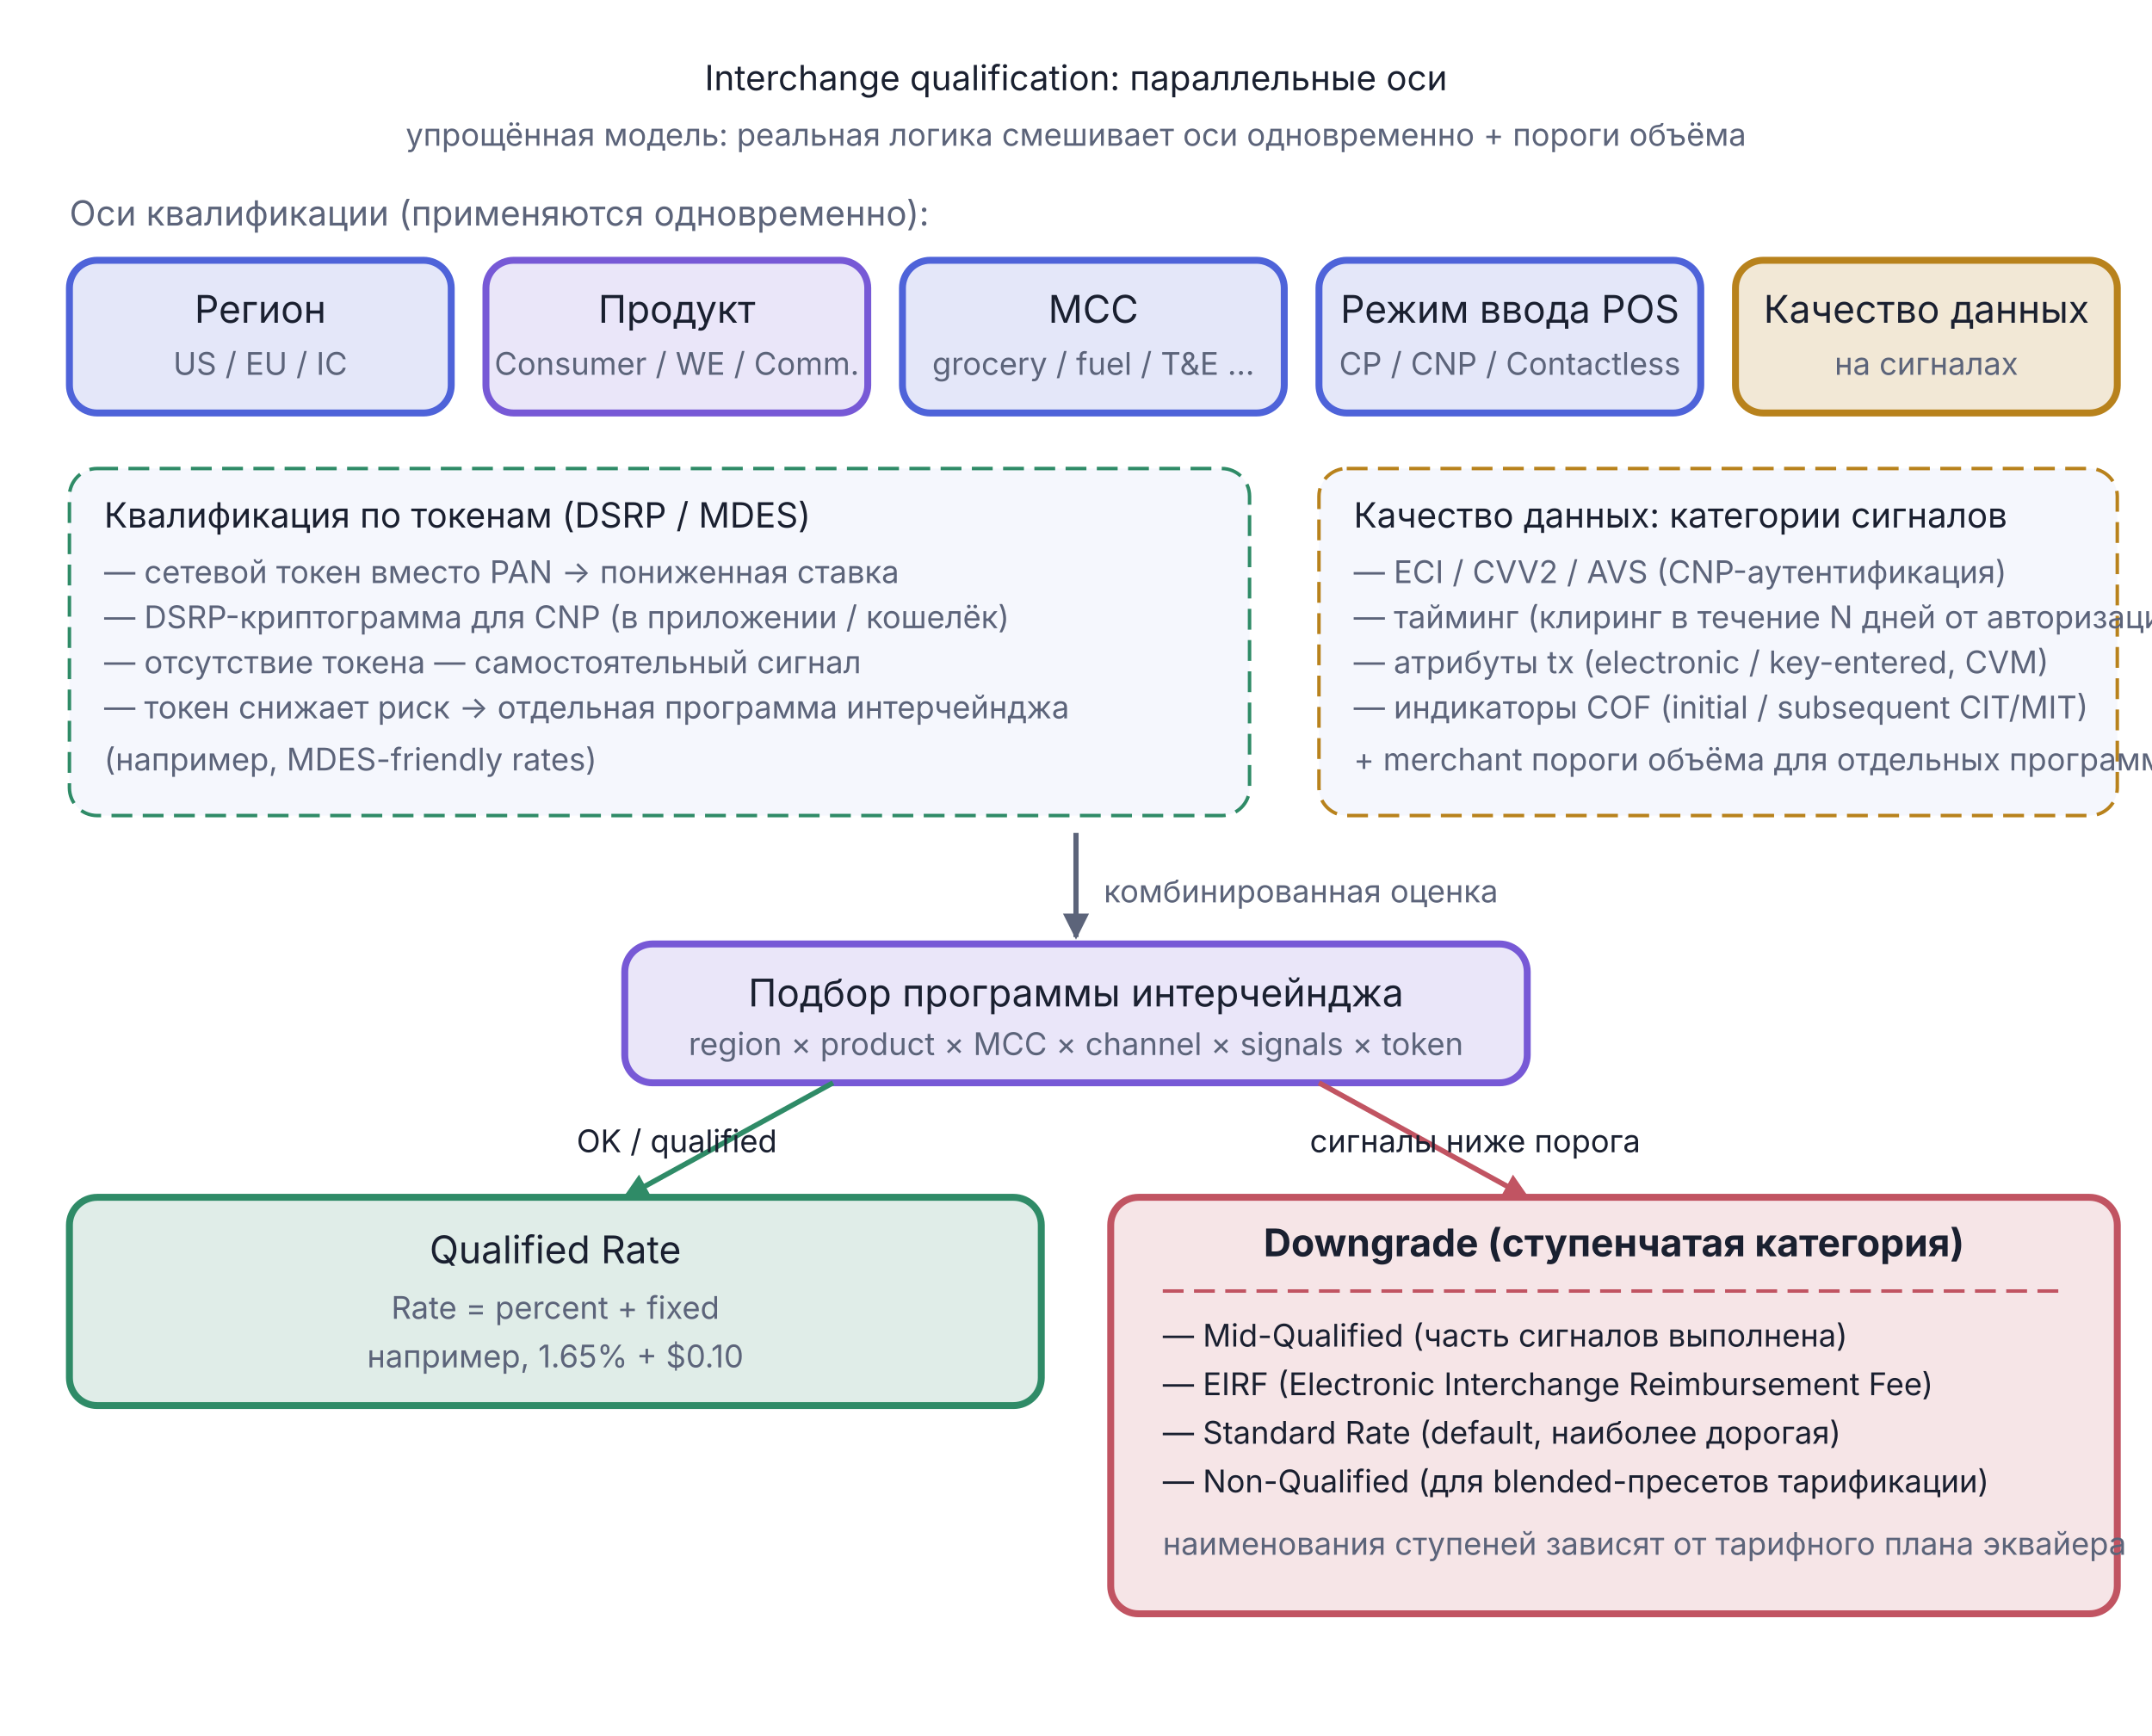
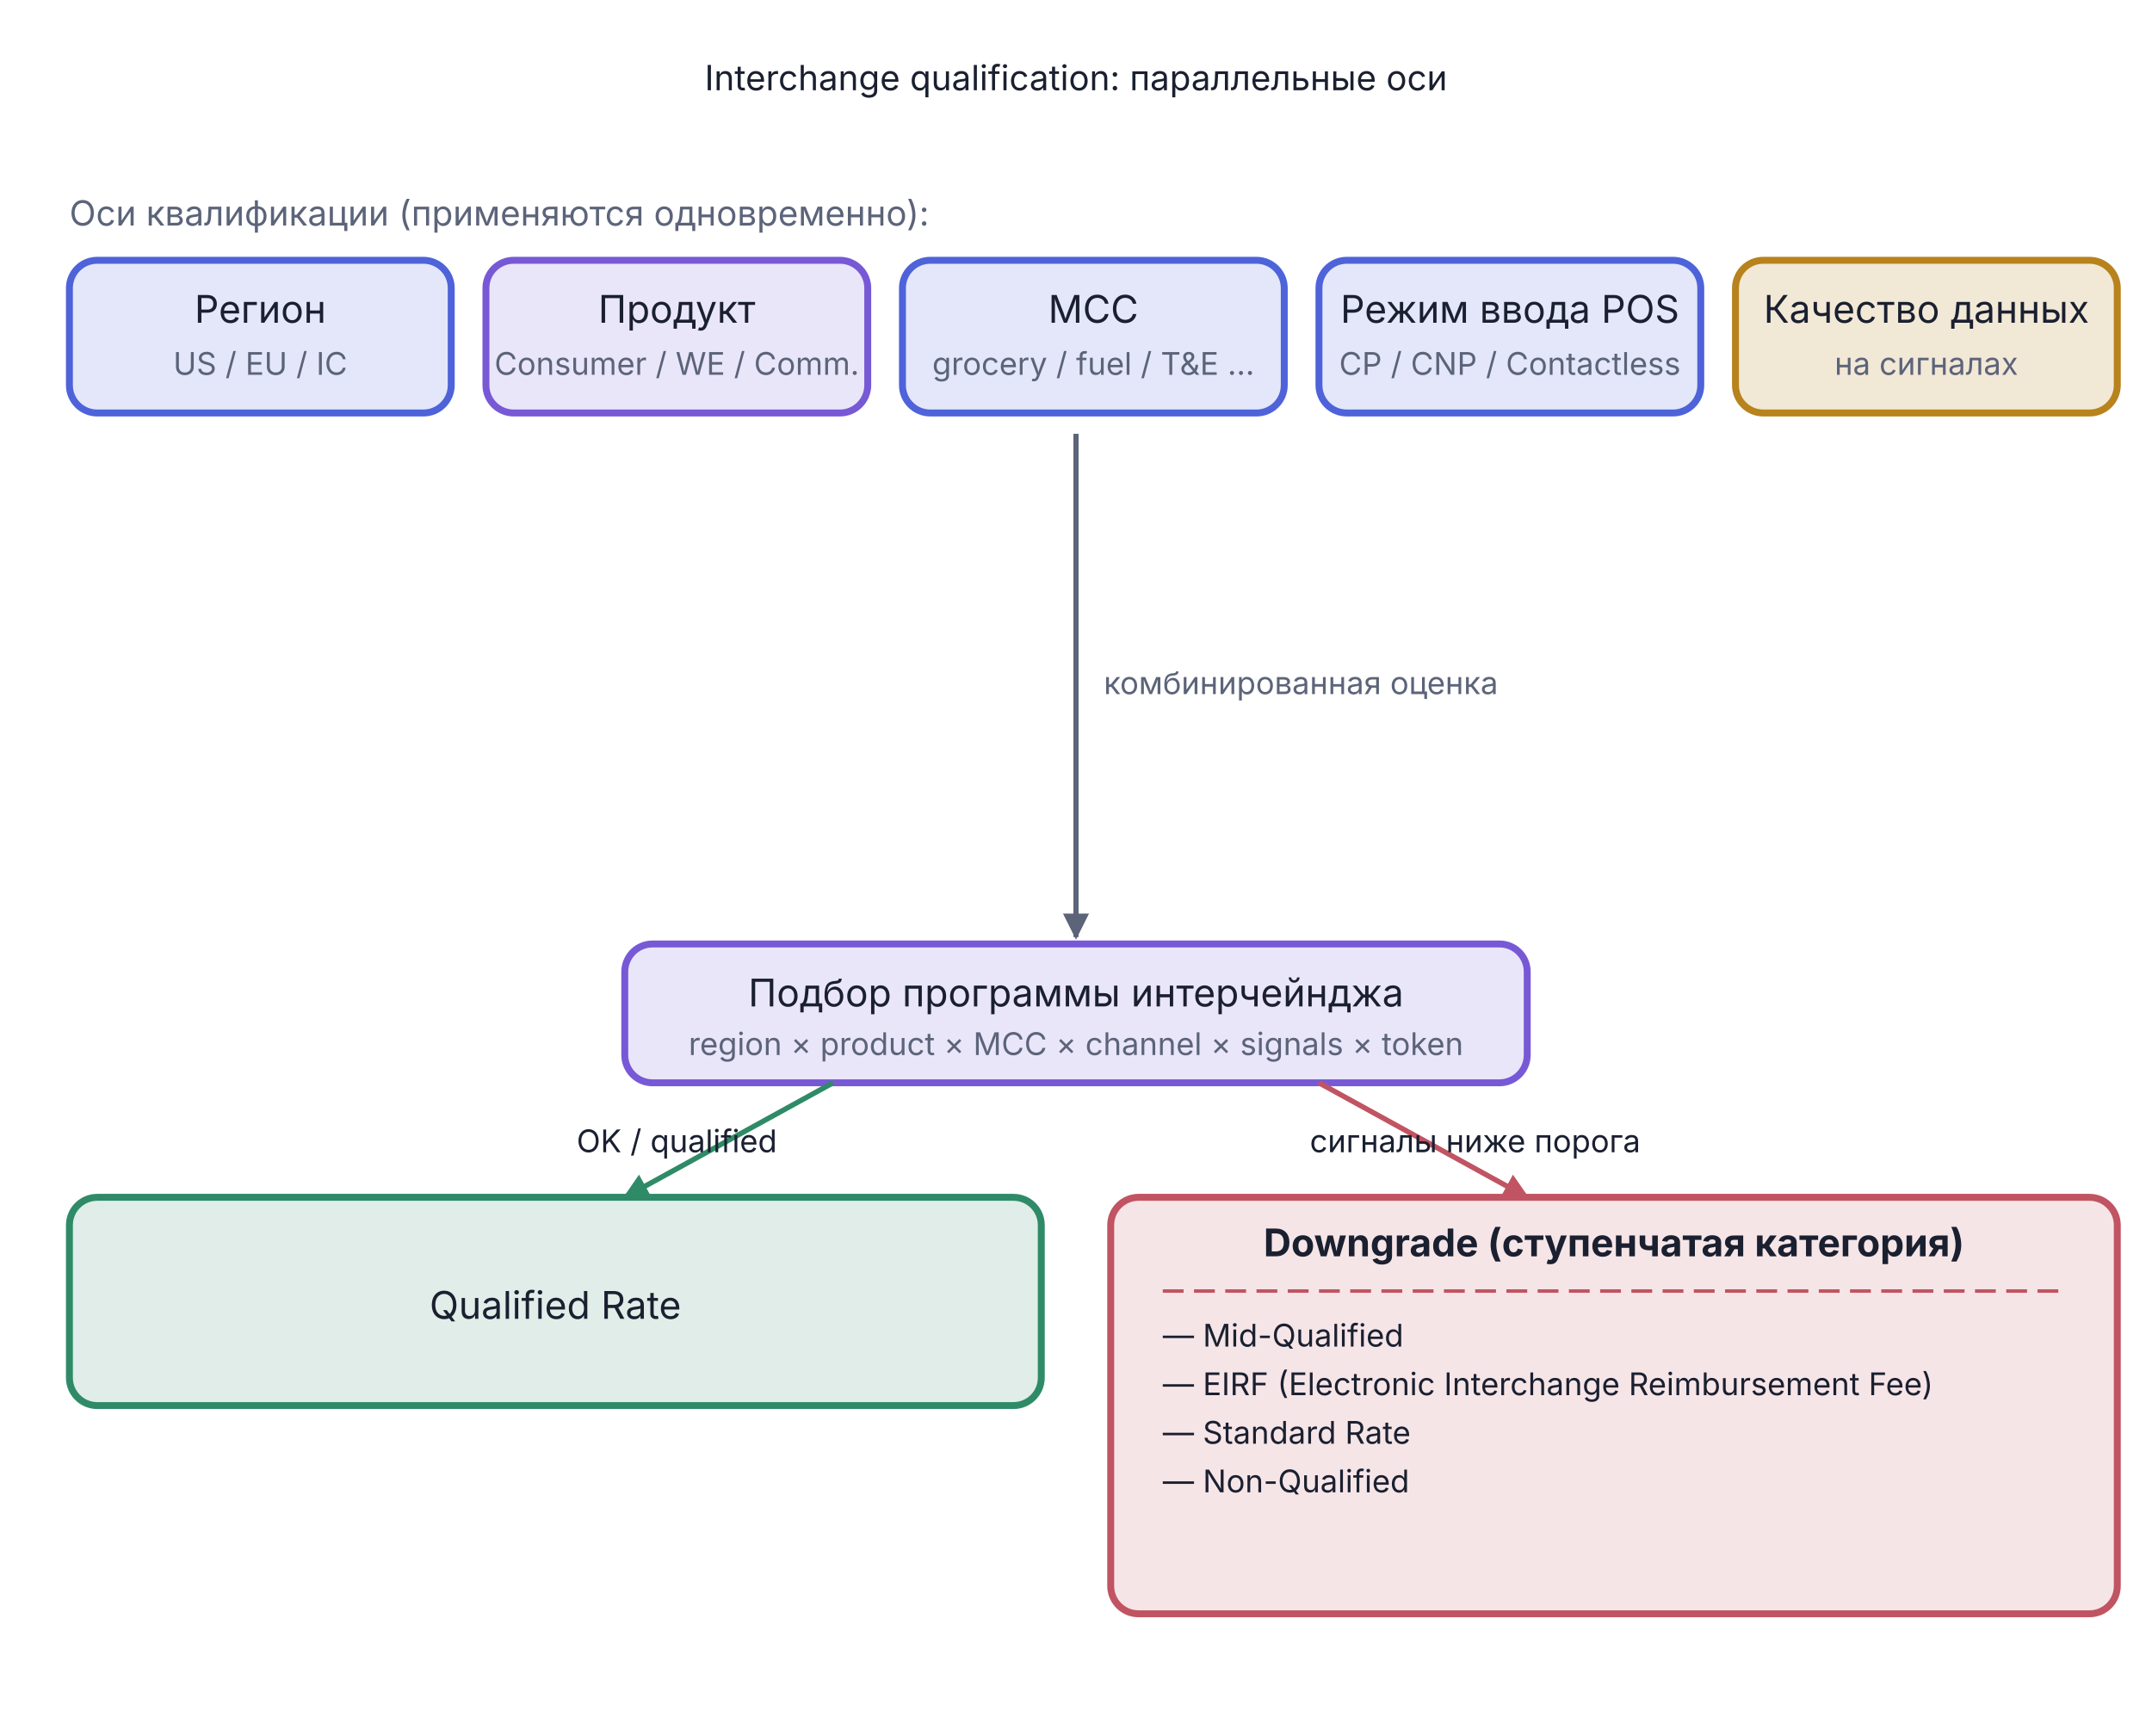
<svg xmlns="http://www.w3.org/2000/svg" viewBox="0 0 620 500" width="620" height="500">
  <defs>
    <marker id="arr-Muted" viewBox="0 0 10 10" refX="9" refY="5" markerWidth="5" markerHeight="5" orient="auto">
      <path d="M0,0 L10,5 L0,10 Z" fill="#5C647A" />
    </marker>
    <marker id="arr-Muted-s" viewBox="0 0 10 10" refX="1" refY="5" markerWidth="5" markerHeight="5" orient="auto">
      <path d="M10,0 L0,5 L10,10 Z" fill="#5C647A" />
    </marker>
    <marker id="arr-Good" viewBox="0 0 10 10" refX="9" refY="5" markerWidth="5" markerHeight="5" orient="auto">
      <path d="M0,0 L10,5 L0,10 Z" fill="#2F8B67" />
    </marker>
    <marker id="arr-Good-s" viewBox="0 0 10 10" refX="1" refY="5" markerWidth="5" markerHeight="5" orient="auto">
      <path d="M10,0 L0,5 L10,10 Z" fill="#2F8B67" />
    </marker>
    <marker id="arr-Bad" viewBox="0 0 10 10" refX="9" refY="5" markerWidth="5" markerHeight="5" orient="auto">
      <path d="M0,0 L10,5 L0,10 Z" fill="#C15462" />
    </marker>
    <marker id="arr-Bad-s" viewBox="0 0 10 10" refX="1" refY="5" markerWidth="5" markerHeight="5" orient="auto">
      <path d="M10,0 L0,5 L10,10 Z" fill="#C15462" />
    </marker>
    <marker id="arr-AccentA" viewBox="0 0 10 10" refX="9" refY="5" markerWidth="5" markerHeight="5" orient="auto">
      <path d="M0,0 L10,5 L0,10 Z" fill="#4E63D9" />
    </marker>
    <marker id="arr-AccentA-s" viewBox="0 0 10 10" refX="1" refY="5" markerWidth="5" markerHeight="5" orient="auto">
      <path d="M10,0 L0,5 L10,10 Z" fill="#4E63D9" />
    </marker>
  </defs>
  <text x="310.0" y="26.0" text-anchor="middle" font-family="Inter, -apple-system, BlinkMacSystemFont, 'Helvetica Neue', Arial, sans-serif" font-size="10" fill="#1A2030">Interchange qualification: параллельные оси</text>
-   <text x="310.0" y="42.0" text-anchor="middle" font-family="Inter, -apple-system, BlinkMacSystemFont, 'Helvetica Neue', Arial, sans-serif" font-size="9" fill="#5C647A">упрощённая модель: реальная логика смешивает оси одновременно + пороги объёма</text>
  <text x="20.0" y="65.0" text-anchor="start" font-family="Inter, -apple-system, BlinkMacSystemFont, 'Helvetica Neue', Arial, sans-serif" font-size="10" fill="#5C647A">Оси квалификации (применяются одновременно):</text>
  <rect x="20.0" y="75.0" width="110" height="44" rx="8" fill="#4E63D9" fill-opacity="0.15" stroke="#4E63D9" stroke-width="2" />
  <text x="75.0" y="93.0" text-anchor="middle" font-family="Inter, -apple-system, BlinkMacSystemFont, 'Helvetica Neue', Arial, sans-serif" font-size="11" fill="#1A2030">Регион</text>
  <text x="75.0" y="108.0" text-anchor="middle" font-family="Inter, -apple-system, BlinkMacSystemFont, 'Helvetica Neue', Arial, sans-serif" font-size="9" fill="#5C647A">US / EU / IC</text>
  <rect x="140.0" y="75.0" width="110" height="44" rx="8" fill="#7759D6" fill-opacity="0.15" stroke="#7759D6" stroke-width="2" />
  <text x="195.0" y="93.0" text-anchor="middle" font-family="Inter, -apple-system, BlinkMacSystemFont, 'Helvetica Neue', Arial, sans-serif" font-size="11" fill="#1A2030">Продукт</text>
  <text x="195.0" y="108.0" text-anchor="middle" font-family="Inter, -apple-system, BlinkMacSystemFont, 'Helvetica Neue', Arial, sans-serif" font-size="9" fill="#5C647A">Consumer / WE / Comm.</text>
  <rect x="260.0" y="75.0" width="110" height="44" rx="8" fill="#4E63D9" fill-opacity="0.15" stroke="#4E63D9" stroke-width="2" />
  <text x="315.0" y="93.0" text-anchor="middle" font-family="Inter, -apple-system, BlinkMacSystemFont, 'Helvetica Neue', Arial, sans-serif" font-size="11" fill="#1A2030">MCC</text>
  <text x="315.0" y="108.0" text-anchor="middle" font-family="Inter, -apple-system, BlinkMacSystemFont, 'Helvetica Neue', Arial, sans-serif" font-size="9" fill="#5C647A">grocery / fuel / T&amp;E ...</text>
  <rect x="380.0" y="75.0" width="110" height="44" rx="8" fill="#4E63D9" fill-opacity="0.15" stroke="#4E63D9" stroke-width="2" />
  <text x="435.0" y="93.0" text-anchor="middle" font-family="Inter, -apple-system, BlinkMacSystemFont, 'Helvetica Neue', Arial, sans-serif" font-size="11" fill="#1A2030">Режим ввода POS</text>
  <text x="435.0" y="108.0" text-anchor="middle" font-family="Inter, -apple-system, BlinkMacSystemFont, 'Helvetica Neue', Arial, sans-serif" font-size="9" fill="#5C647A">CP / CNP / Contactless</text>
  <rect x="500.0" y="75.0" width="110" height="44" rx="8" fill="#B8821C" fill-opacity="0.18" stroke="#B8821C" stroke-width="2" />
  <text x="555.0" y="93.0" text-anchor="middle" font-family="Inter, -apple-system, BlinkMacSystemFont, 'Helvetica Neue', Arial, sans-serif" font-size="11" fill="#1A2030">Качество данных</text>
  <text x="555.0" y="108.0" text-anchor="middle" font-family="Inter, -apple-system, BlinkMacSystemFont, 'Helvetica Neue', Arial, sans-serif" font-size="9" fill="#5C647A">на сигналах</text>
-   <rect x="380.0" y="135.0" width="230" height="100" rx="8" fill="#F5F7FD" stroke="#B8821C" stroke-width="1" stroke-dasharray="6,3" />
-   <text x="390.0" y="152.0" text-anchor="start" font-family="Inter, -apple-system, BlinkMacSystemFont, 'Helvetica Neue', Arial, sans-serif" font-size="10" fill="#1A2030">Качество данных: категории сигналов</text>
-   <text x="390.0" y="168.0" text-anchor="start" font-family="Inter, -apple-system, BlinkMacSystemFont, 'Helvetica Neue', Arial, sans-serif" font-size="9" fill="#5C647A">— ECI / CVV2 / AVS (CNP-аутентификация)</text>
-   <text x="390.0" y="181.0" text-anchor="start" font-family="Inter, -apple-system, BlinkMacSystemFont, 'Helvetica Neue', Arial, sans-serif" font-size="9" fill="#5C647A">— тайминг (клиринг в течение N дней от авторизации)</text>
-   <text x="390.0" y="194.0" text-anchor="start" font-family="Inter, -apple-system, BlinkMacSystemFont, 'Helvetica Neue', Arial, sans-serif" font-size="9" fill="#5C647A">— атрибуты tx (electronic / key-entered, CVM)</text>
-   <text x="390.0" y="207.0" text-anchor="start" font-family="Inter, -apple-system, BlinkMacSystemFont, 'Helvetica Neue', Arial, sans-serif" font-size="9" fill="#5C647A">— индикаторы COF (initial / subsequent CIT/MIT)</text>
-   <text x="390.0" y="222.0" text-anchor="start" font-family="Inter, -apple-system, BlinkMacSystemFont, 'Helvetica Neue', Arial, sans-serif" font-size="9" fill="#5C647A">+ merchant пороги объёма для отдельных программ</text>
-   <rect x="20.0" y="135.0" width="340" height="100" rx="8" fill="#F5F7FD" stroke="#2F8B67" stroke-width="1" stroke-dasharray="6,3" />
-   <text x="30.0" y="152.0" text-anchor="start" font-family="Inter, -apple-system, BlinkMacSystemFont, 'Helvetica Neue', Arial, sans-serif" font-size="10" fill="#1A2030">Квалификация по токенам (DSRP / MDES)</text>
-   <text x="30.0" y="168.0" text-anchor="start" font-family="Inter, -apple-system, BlinkMacSystemFont, 'Helvetica Neue', Arial, sans-serif" font-size="9" fill="#5C647A">— сетевой токен вместо PAN → пониженная ставка</text>
-   <text x="30.0" y="181.0" text-anchor="start" font-family="Inter, -apple-system, BlinkMacSystemFont, 'Helvetica Neue', Arial, sans-serif" font-size="9" fill="#5C647A">— DSRP-криптограмма для CNP (в приложении / кошелёк)</text>
-   <text x="30.0" y="194.0" text-anchor="start" font-family="Inter, -apple-system, BlinkMacSystemFont, 'Helvetica Neue', Arial, sans-serif" font-size="9" fill="#5C647A">— отсутствие токена — самостоятельный сигнал</text>
-   <text x="30.0" y="207.0" text-anchor="start" font-family="Inter, -apple-system, BlinkMacSystemFont, 'Helvetica Neue', Arial, sans-serif" font-size="9" fill="#5C647A">— токен снижает риск → отдельная программа интерчейнджа</text>
-   <text x="30.0" y="222.0" text-anchor="start" font-family="Inter, -apple-system, BlinkMacSystemFont, 'Helvetica Neue', Arial, sans-serif" font-size="9" fill="#5C647A">  (например, MDES-friendly rates)</text>
-   <line x1="310.0" y1="240.0" x2="310.0" y2="270.0" stroke="#5C647A" stroke-width="1.5" marker-end="url(#arr-Muted)" />
-   <text x="318.0" y="260.0" text-anchor="start" font-family="Inter, -apple-system, BlinkMacSystemFont, 'Helvetica Neue', Arial, sans-serif" font-size="9" fill="#5C647A">комбинированная оценка</text>
+   <line x1="310.0" y1="125.0" x2="310.0" y2="270.0" stroke="#5C647A" stroke-width="1.5" marker-end="url(#arr-Muted)" />
+   <text x="318.0" y="200.0" text-anchor="start" font-family="Inter, -apple-system, BlinkMacSystemFont, 'Helvetica Neue', Arial, sans-serif" font-size="9" fill="#5C647A">комбинированная оценка</text>
  <rect x="180.0" y="272.0" width="260" height="40" rx="8" fill="#7759D6" fill-opacity="0.15" stroke="#7759D6" stroke-width="2" />
  <text x="310.0" y="290.0" text-anchor="middle" font-family="Inter, -apple-system, BlinkMacSystemFont, 'Helvetica Neue', Arial, sans-serif" font-size="11" fill="#1A2030">Подбор программы интерчейнджа</text>
  <text x="310.0" y="304.0" text-anchor="middle" font-family="Inter, -apple-system, BlinkMacSystemFont, 'Helvetica Neue', Arial, sans-serif" font-size="9" fill="#5C647A">region × product × MCC × channel × signals × token</text>
  <line x1="240.0" y1="312.0" x2="180.0" y2="345.0" stroke="#2F8B67" stroke-width="1.5" marker-end="url(#arr-Good)" />
  <text x="195.0" y="332.0" text-anchor="middle" font-family="Inter, -apple-system, BlinkMacSystemFont, 'Helvetica Neue', Arial, sans-serif" font-size="9" fill="#1A2030">OK / qualified</text>
  <line x1="380.0" y1="312.0" x2="440.0" y2="345.0" stroke="#C15462" stroke-width="1.5" marker-end="url(#arr-Bad)" />
  <text x="425.0" y="332.0" text-anchor="middle" font-family="Inter, -apple-system, BlinkMacSystemFont, 'Helvetica Neue', Arial, sans-serif" font-size="9" fill="#1A2030">сигналы ниже порога</text>
  <rect x="20.0" y="345.0" width="280" height="60" rx="8" fill="#2F8B67" fill-opacity="0.15" stroke="#2F8B67" stroke-width="2" />
-   <text x="160.0" y="364.0" text-anchor="middle" font-family="Inter, -apple-system, BlinkMacSystemFont, 'Helvetica Neue', Arial, sans-serif" font-size="11" fill="#1A2030">Qualified Rate</text>
-   <text x="160.0" y="380.0" text-anchor="middle" font-family="Inter, -apple-system, BlinkMacSystemFont, 'Helvetica Neue', Arial, sans-serif" font-size="9" fill="#5C647A">Rate = percent + fixed</text>
-   <text x="160.0" y="394.0" text-anchor="middle" font-family="Inter, -apple-system, BlinkMacSystemFont, 'Helvetica Neue', Arial, sans-serif" font-size="9" fill="#5C647A">например, 1.65% + $0.10</text>
+   <text x="160.0" y="380.0" text-anchor="middle" font-family="Inter, -apple-system, BlinkMacSystemFont, 'Helvetica Neue', Arial, sans-serif" font-size="11" fill="#1A2030">Qualified Rate</text>
  <rect x="320.0" y="345.0" width="290" height="120" rx="8" fill="#C15462" fill-opacity="0.15" stroke="#C15462" stroke-width="2" />
  <text x="465.0" y="362.0" text-anchor="middle" font-family="Inter, -apple-system, BlinkMacSystemFont, 'Helvetica Neue', Arial, sans-serif" font-size="11" font-weight="bold" fill="#1A2030">Downgrade (ступенчатая категория)</text>
  <line x1="335.0" y1="372.0" x2="595.0" y2="372.0" stroke="#C15462" stroke-width="1" stroke-dasharray="6,3" />
-   <text x="335.0" y="388.0" text-anchor="start" font-family="Inter, -apple-system, BlinkMacSystemFont, 'Helvetica Neue', Arial, sans-serif" font-size="9" fill="#1A2030">— Mid-Qualified (часть сигналов выполнена)</text>
+   <text x="335.0" y="388.0" text-anchor="start" font-family="Inter, -apple-system, BlinkMacSystemFont, 'Helvetica Neue', Arial, sans-serif" font-size="9" fill="#1A2030">— Mid-Qualified</text>
  <text x="335.0" y="402.0" text-anchor="start" font-family="Inter, -apple-system, BlinkMacSystemFont, 'Helvetica Neue', Arial, sans-serif" font-size="9" fill="#1A2030">— EIRF (Electronic Interchange Reimbursement Fee)</text>
-   <text x="335.0" y="416.0" text-anchor="start" font-family="Inter, -apple-system, BlinkMacSystemFont, 'Helvetica Neue', Arial, sans-serif" font-size="9" fill="#1A2030">— Standard Rate (default, наиболее дорогая)</text>
-   <text x="335.0" y="430.0" text-anchor="start" font-family="Inter, -apple-system, BlinkMacSystemFont, 'Helvetica Neue', Arial, sans-serif" font-size="9" fill="#1A2030">— Non-Qualified (для blended-пресетов тарификации)</text>
-   <text x="335.0" y="448.0" text-anchor="start" font-family="Inter, -apple-system, BlinkMacSystemFont, 'Helvetica Neue', Arial, sans-serif" font-size="9" fill="#5C647A">наименования ступеней зависят от тарифного плана эквайера</text>
+   <text x="335.0" y="416.0" text-anchor="start" font-family="Inter, -apple-system, BlinkMacSystemFont, 'Helvetica Neue', Arial, sans-serif" font-size="9" fill="#1A2030">— Standard Rate</text>
+   <text x="335.0" y="430.0" text-anchor="start" font-family="Inter, -apple-system, BlinkMacSystemFont, 'Helvetica Neue', Arial, sans-serif" font-size="9" fill="#1A2030">— Non-Qualified</text>
</svg>
